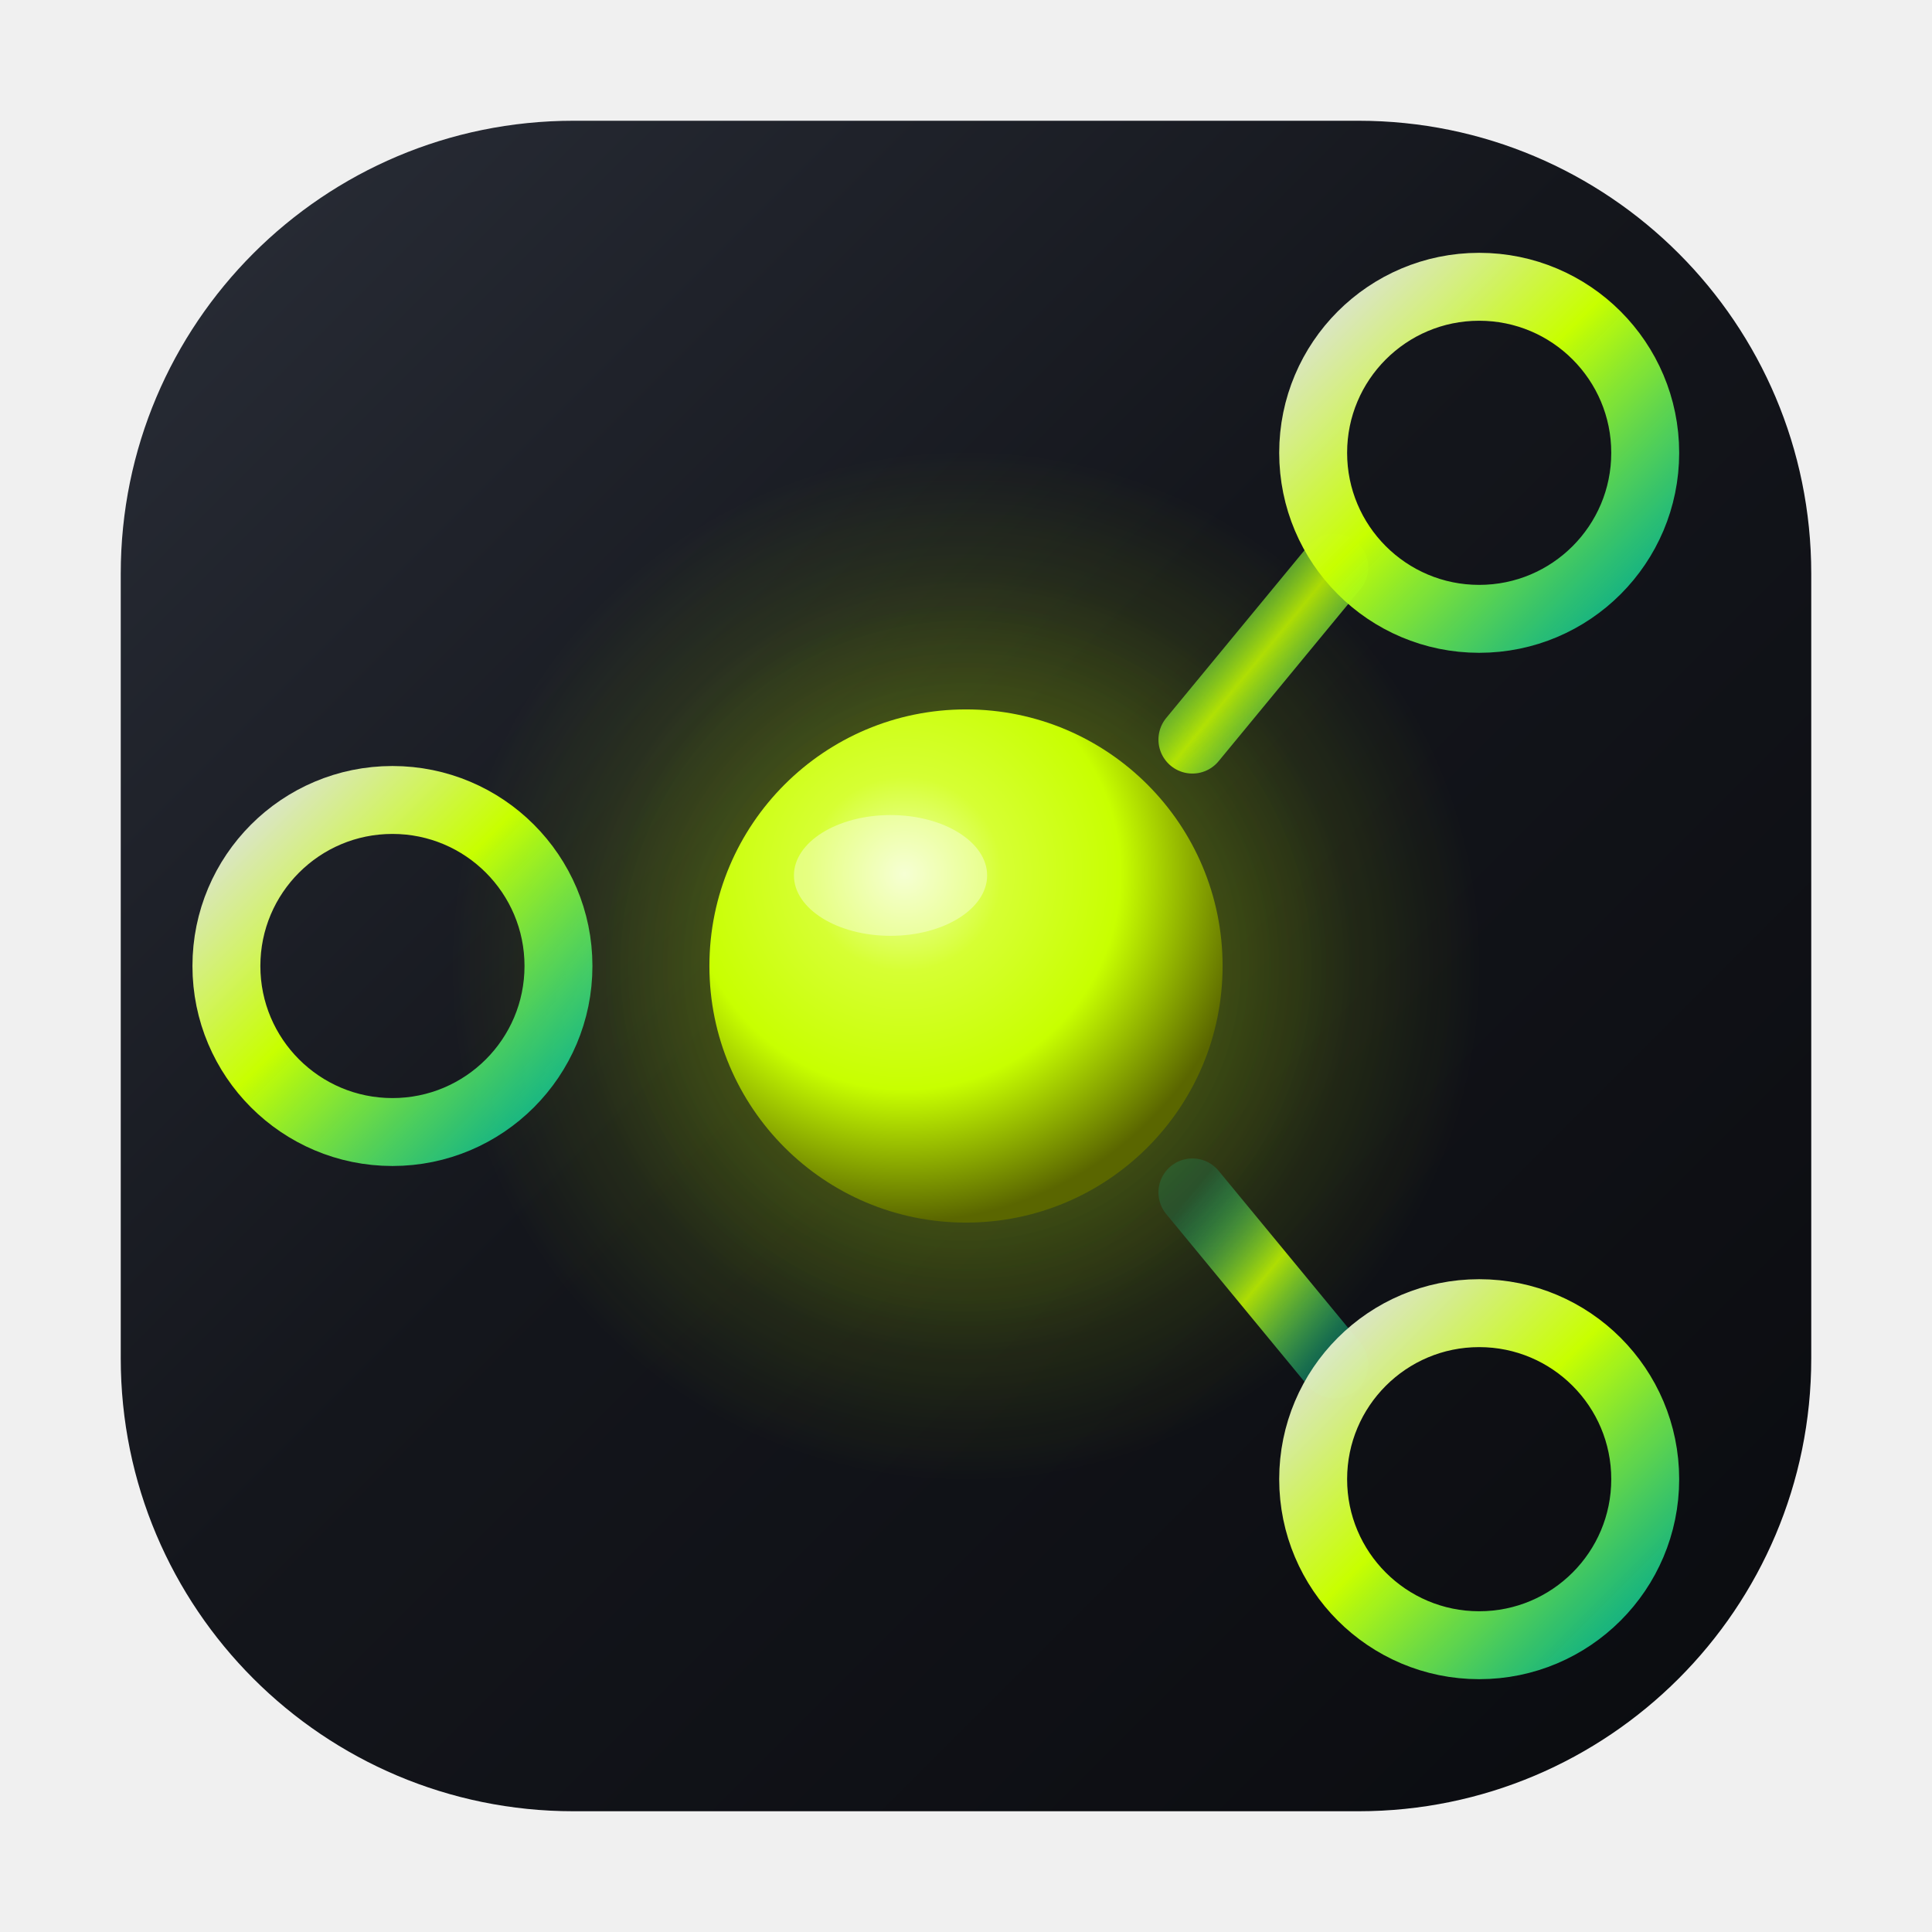
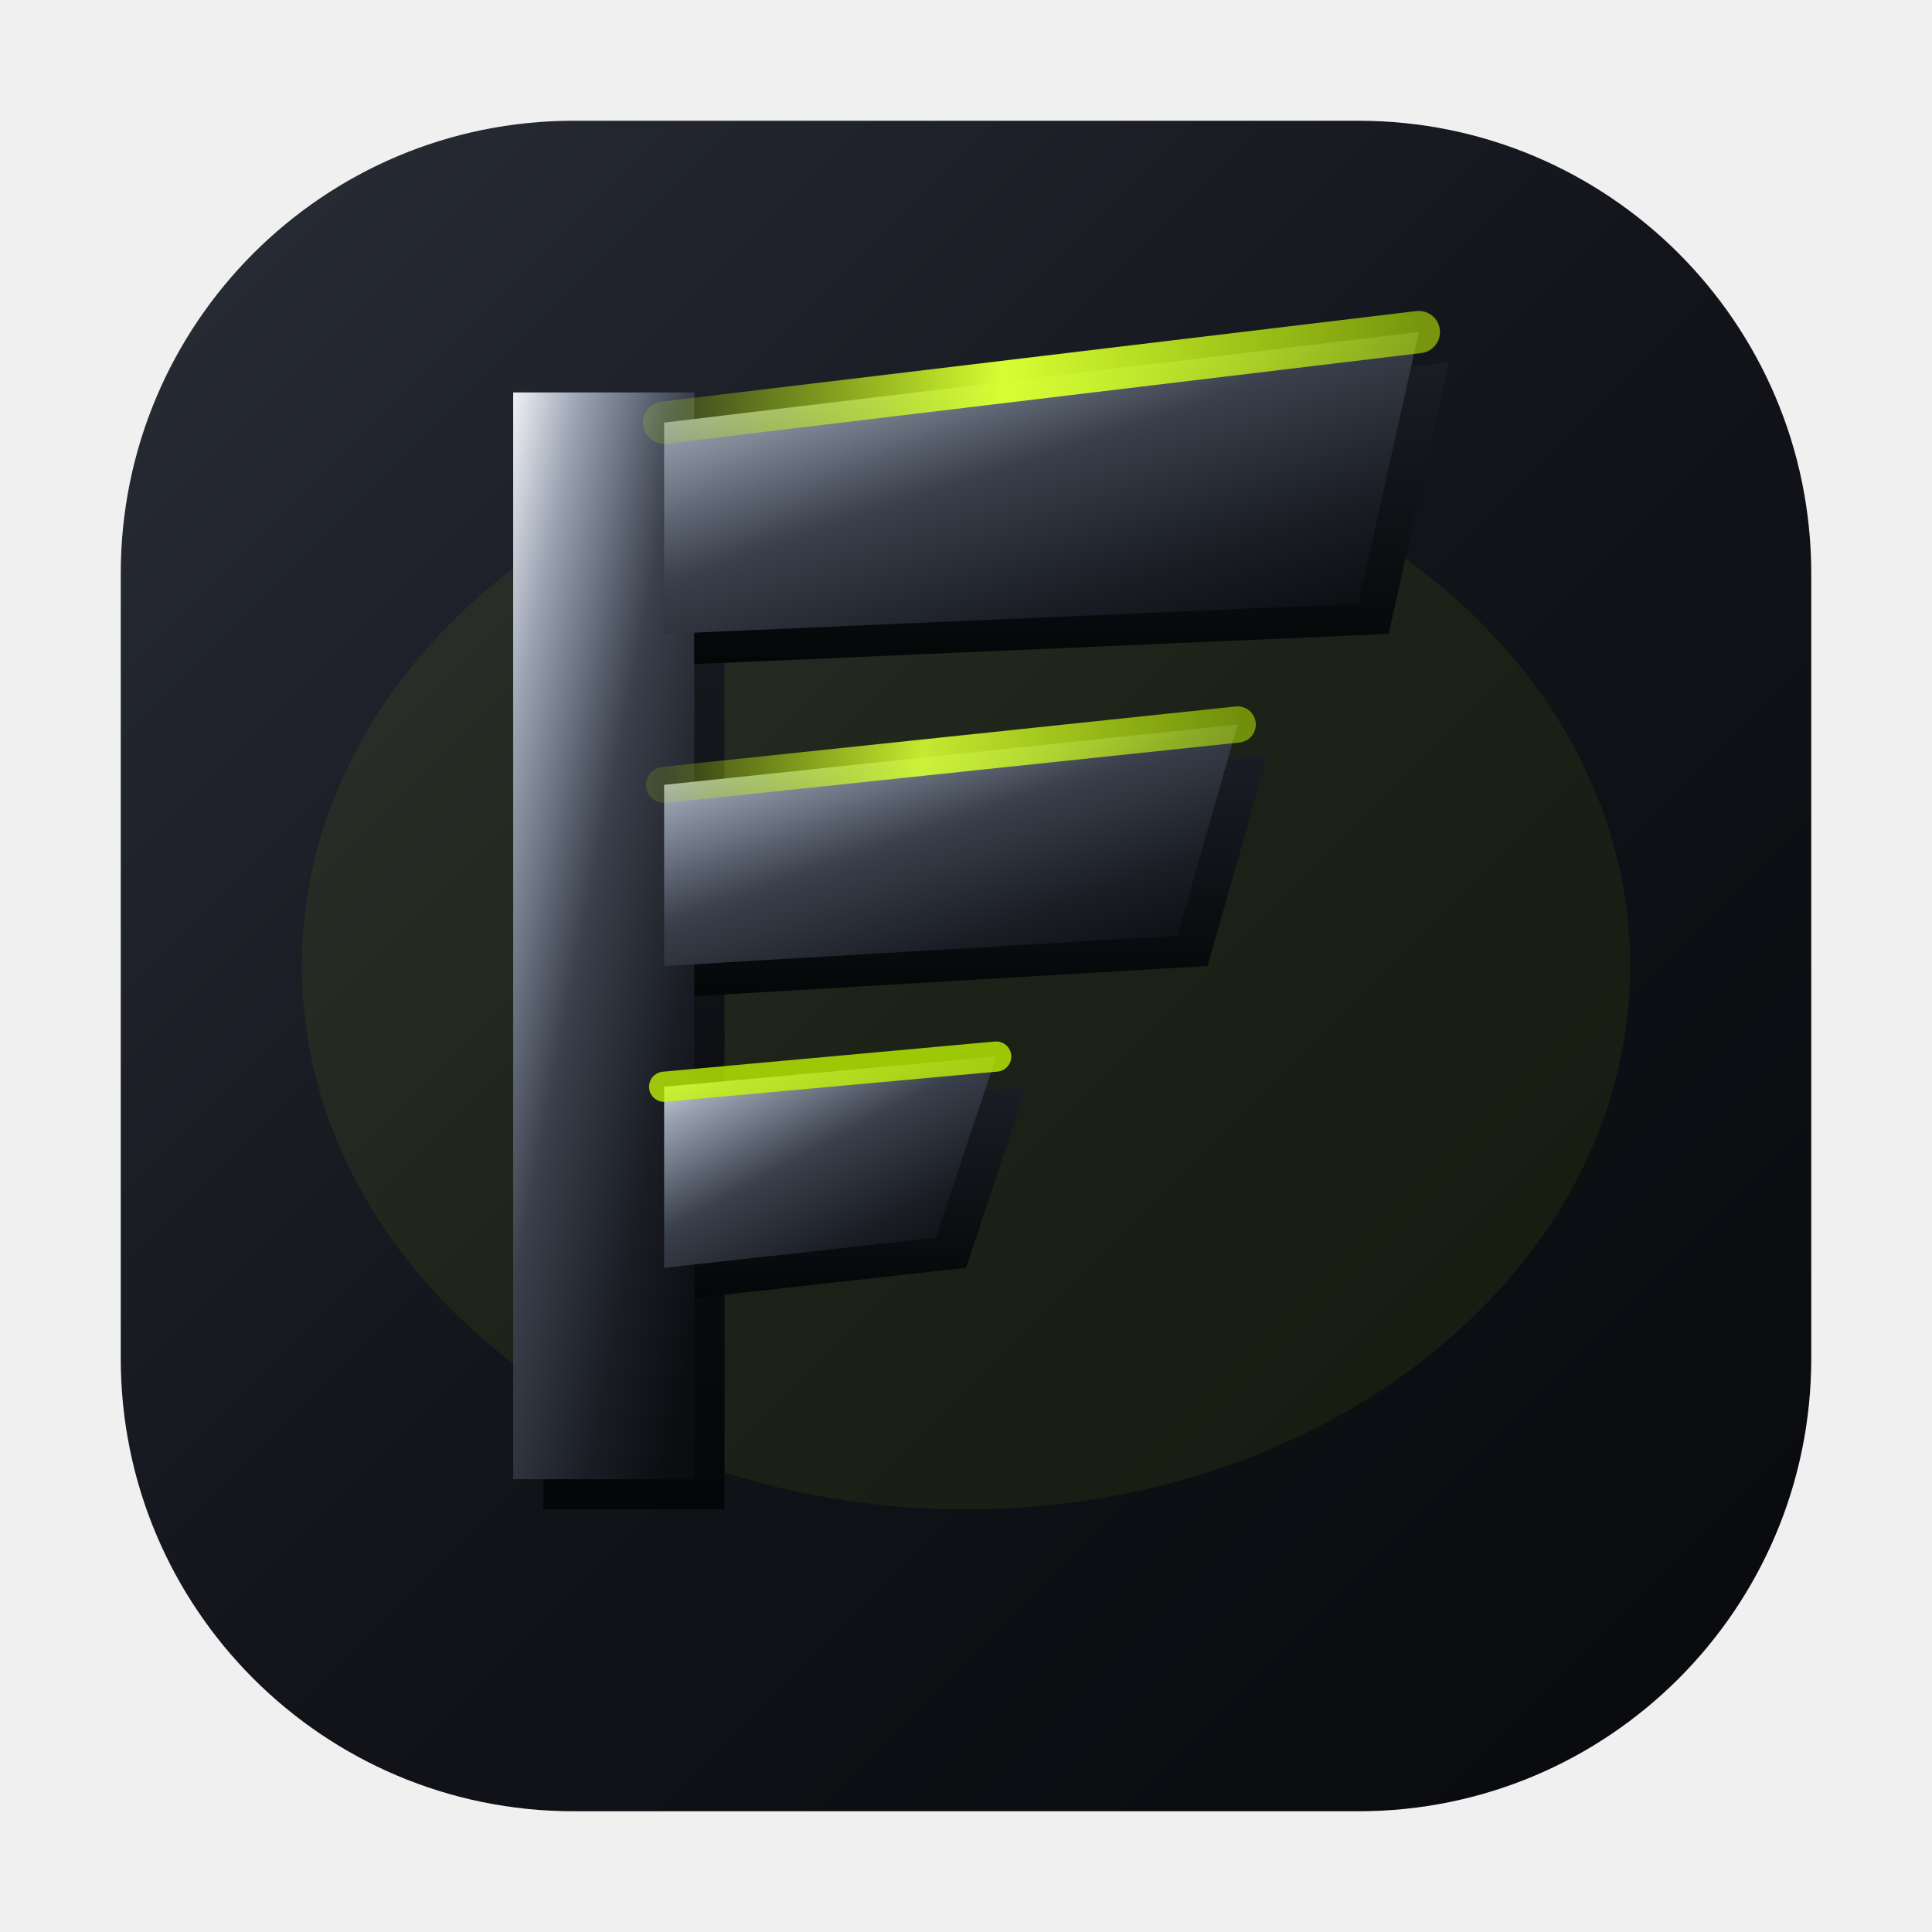
<svg xmlns="http://www.w3.org/2000/svg" viewBox="0 0 64 64" role="img" aria-label="FitConnect">
  <defs>
    <linearGradient id="plate" x1="0" y1="0" x2="1" y2="1">
      <stop offset="0%" stop-color="#2a2e38" />
-       <stop offset="45%" stop-color="#14161c" />
-       <stop offset="100%" stop-color="#0a0b0f" />
+       <stop offset="50%" stop-color="#12141a" />
+       <stop offset="100%" stop-color="#08090c" />
    </linearGradient>
-     <radialGradient id="hub" cx="38%" cy="32%" r="68%">
-       <stop offset="0%" stop-color="#f0ffb8" />
-       <stop offset="28%" stop-color="#d6ff33" />
-       <stop offset="62%" stop-color="#c8ff00" />
-       <stop offset="100%" stop-color="#5a6600" />
-     </radialGradient>
-     <radialGradient id="hub-glow" cx="50%" cy="50%" r="50%">
-       <stop offset="0%" stop-color="#c8ff00" stop-opacity="0.55" />
-       <stop offset="100%" stop-color="#c8ff00" stop-opacity="0" />
-     </radialGradient>
-     <linearGradient id="link" x1="0" y1="0" x2="1" y2="1">
-       <stop offset="0%" stop-color="#00ddb4" stop-opacity="0.15" />
-       <stop offset="50%" stop-color="#c8ff00" stop-opacity="0.85" />
-       <stop offset="100%" stop-color="#00ddb4" stop-opacity="0.35" />
+     <linearGradient id="metal" x1="0" y1="0" x2="0.85" y2="1">
+       <stop offset="0%" stop-color="#eef0f4" />
+       <stop offset="18%" stop-color="#9aa3b2" />
+       <stop offset="48%" stop-color="#3a404c" />
+       <stop offset="78%" stop-color="#1a1d24" />
+       <stop offset="100%" stop-color="#0c0d11" />
    </linearGradient>
-     <linearGradient id="ring" x1="0" y1="0" x2="1" y2="1">
-       <stop offset="0%" stop-color="#e8ebf2" stop-opacity="0.95" />
-       <stop offset="45%" stop-color="#c8ff00" />
-       <stop offset="100%" stop-color="#00ddb4" stop-opacity="0.75" />
+     <linearGradient id="metal-shadow" x1="0" y1="0" x2="0" y2="1">
+       <stop offset="0%" stop-color="#1a1d24" />
+       <stop offset="100%" stop-color="#050608" />
+     </linearGradient>
+     <linearGradient id="volt-edge" x1="0" y1="0" x2="1" y2="0">
+       <stop offset="0%" stop-color="#c8ff00" stop-opacity="0.15" />
+       <stop offset="45%" stop-color="#d6ff33" />
+       <stop offset="100%" stop-color="#c8ff00" stop-opacity="0.55" />
    </linearGradient>
  </defs>
  <rect x="4" y="4" width="56" height="56" rx="15" fill="url(#plate)" />
-   <circle cx="32" cy="32" r="17" fill="url(#hub-glow)" opacity="0.65" />
-   <g fill="none" stroke="url(#link)" stroke-width="2.25" stroke-linecap="round">
-     <line x1="18.5" y1="32" x2="23.2" y2="32" />
-     <line x1="39.5" y1="24.5" x2="44.2" y2="18.8" />
-     <line x1="39.5" y1="39.5" x2="44.2" y2="45.2" />
-   </g>
-   <circle cx="13" cy="32" r="5.5" fill="none" stroke="url(#ring)" stroke-width="2.25" />
-   <circle cx="49" cy="15" r="5.5" fill="none" stroke="url(#ring)" stroke-width="2.25" />
-   <circle cx="49" cy="49" r="5.5" fill="none" stroke="url(#ring)" stroke-width="2.25" />
-   <circle cx="32" cy="32" r="13" fill="url(#hub-glow)" opacity="0.35" />
-   <circle cx="32" cy="32" r="8.5" fill="url(#hub)" />
-   <ellipse cx="29.5" cy="29" rx="3.2" ry="2" fill="#ffffff" opacity="0.38" />
+   <ellipse cx="32" cy="32" rx="22" ry="18" fill="#c8ff00" opacity="0.06" />
+   <path d="M18 14 L24 14 L24 50 L18 50 Z" fill="url(#metal-shadow)" />
+   <path d="M17 13 L23 13 L23 49 L17 49 Z" fill="url(#metal)" />
+   <path d="M23 15 L48 12 L46 21 L23 22 Z" fill="url(#metal-shadow)" />
+   <path d="M22 14 L47 11 L45 20 L22 21 Z" fill="url(#metal)" />
+   <path d="M22 14 L47 11" stroke="url(#volt-edge)" stroke-width="1.4" stroke-linecap="round" />
+   <path d="M23 27 L42 25 L40 32 L23 33 Z" fill="url(#metal-shadow)" />
+   <path d="M22 26 L41 24 L39 31 L22 32 Z" fill="url(#metal)" />
+   <path d="M22 26 L41 24" stroke="url(#volt-edge)" stroke-width="1.2" stroke-linecap="round" opacity="0.9" />
+   <path d="M23 37 L34 36 L32 42 L23 43 Z" fill="url(#metal-shadow)" />
+   <path d="M22 36 L33 35 L31 41 L22 42 Z" fill="url(#metal)" />
+   <path d="M22 36 L33 35" stroke="#c8ff00" stroke-width="1" stroke-linecap="round" opacity="0.75" />
</svg>
